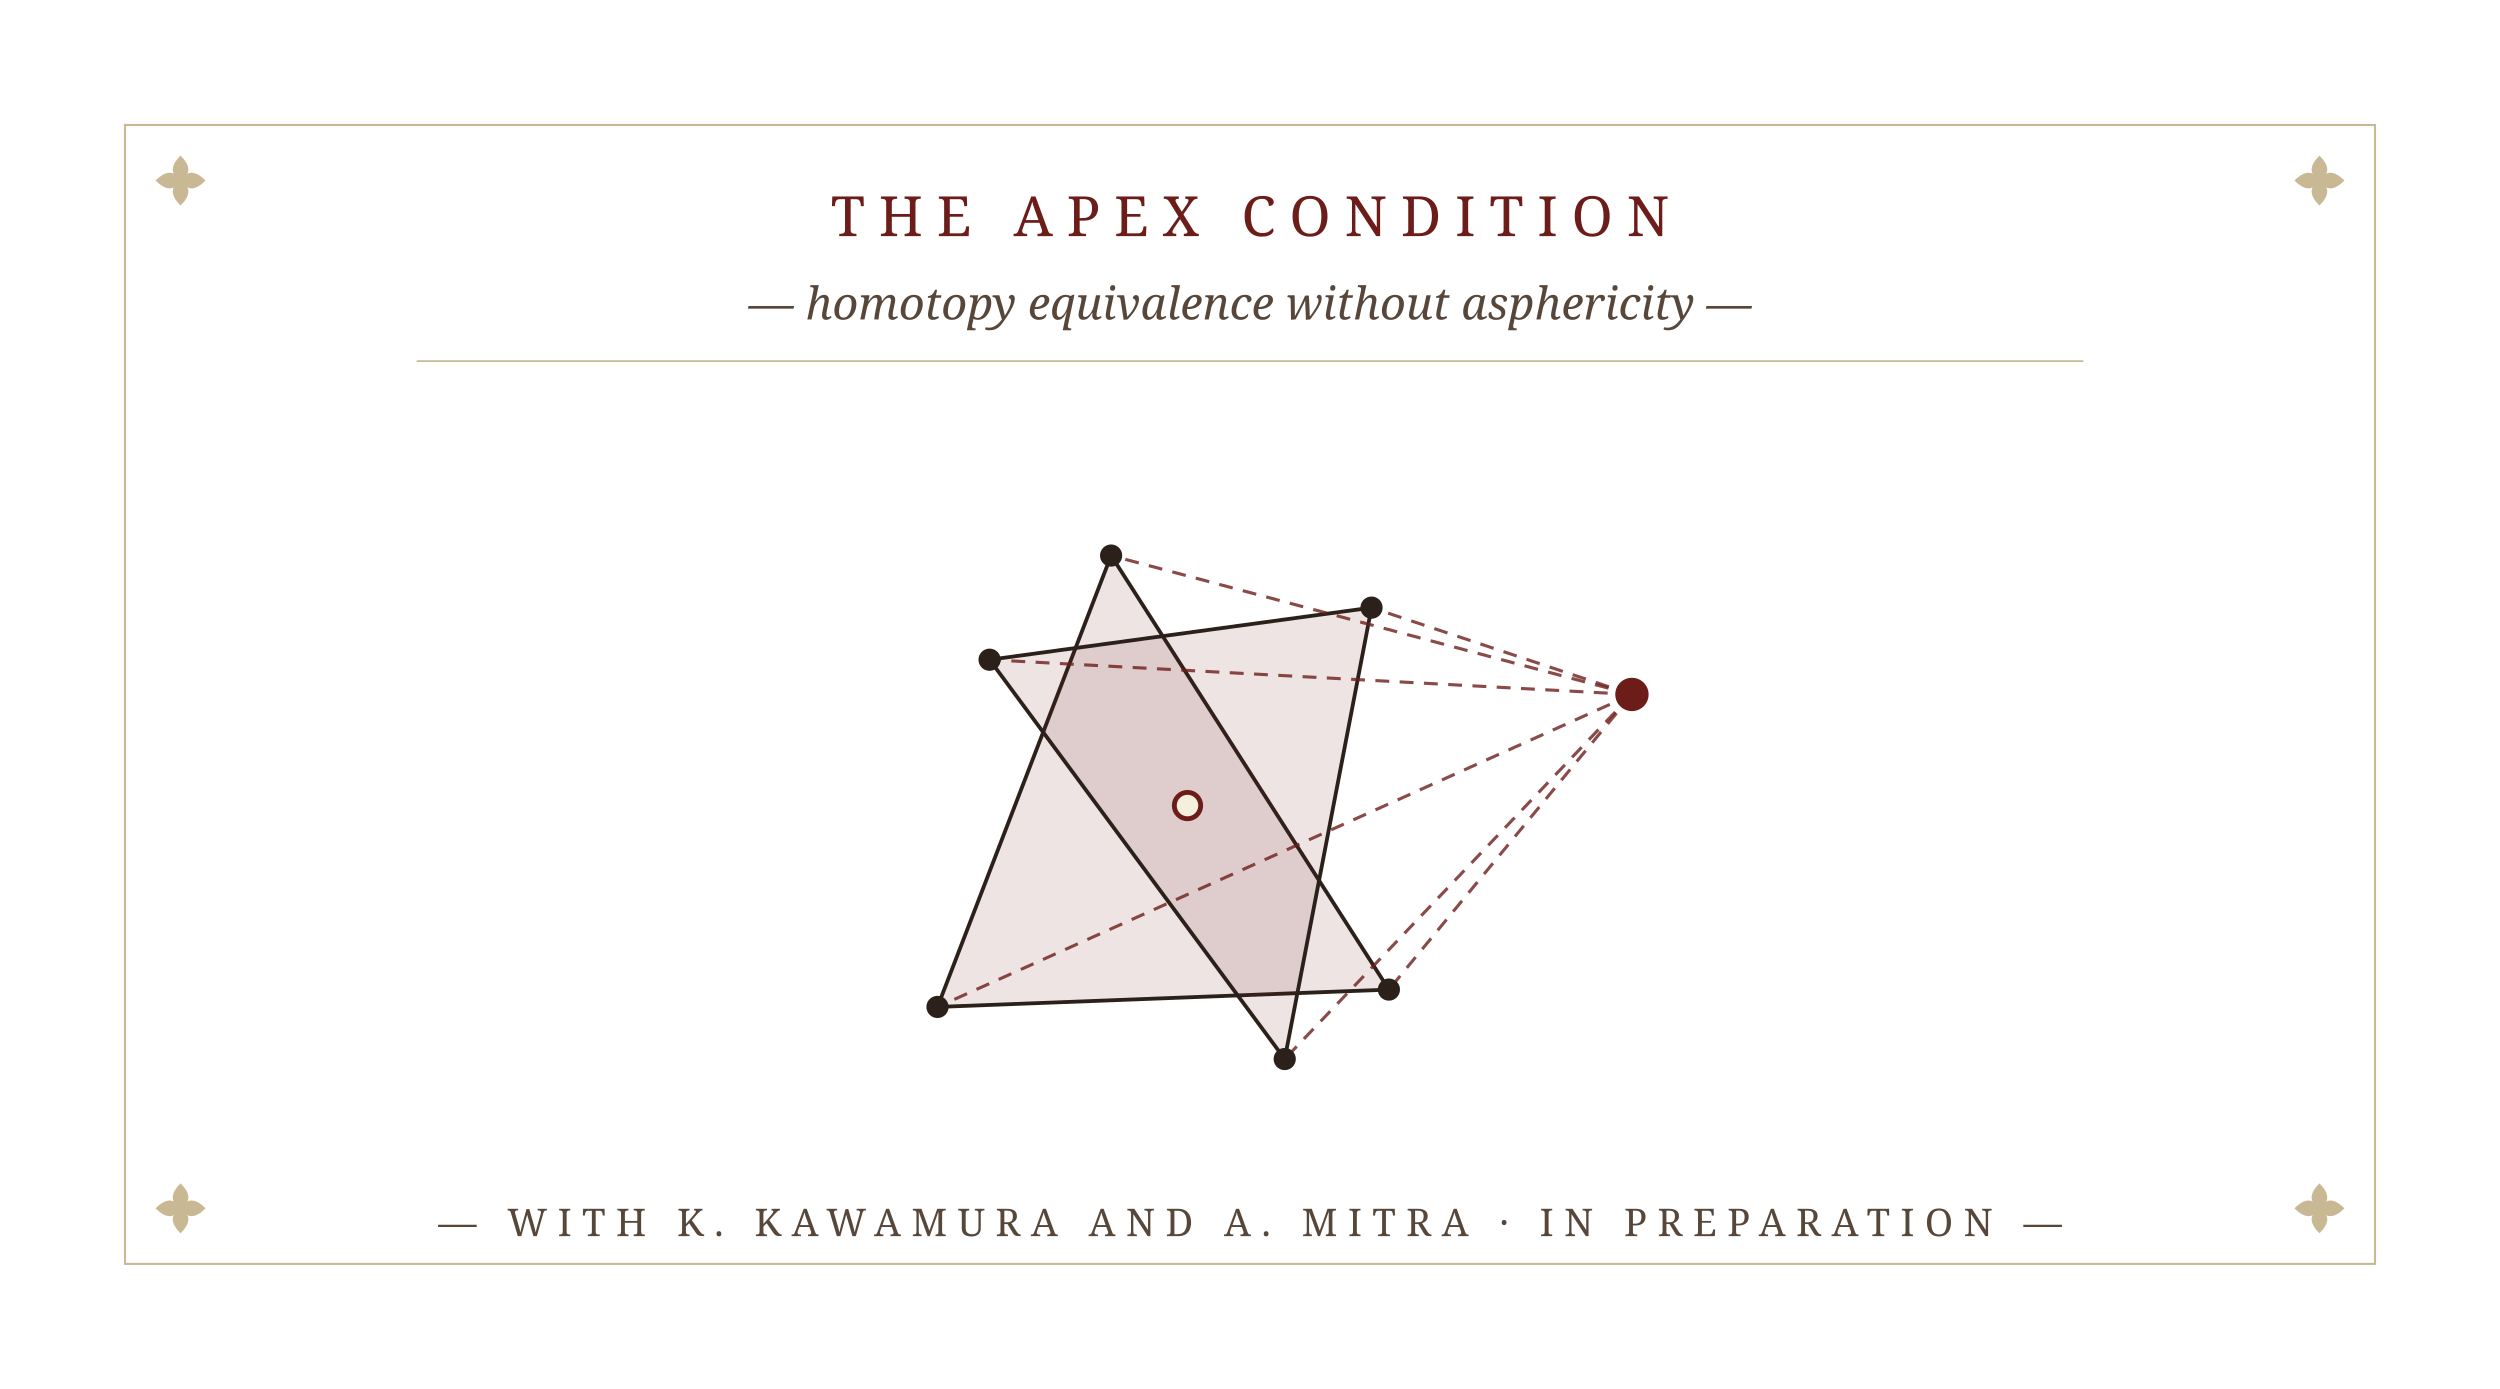
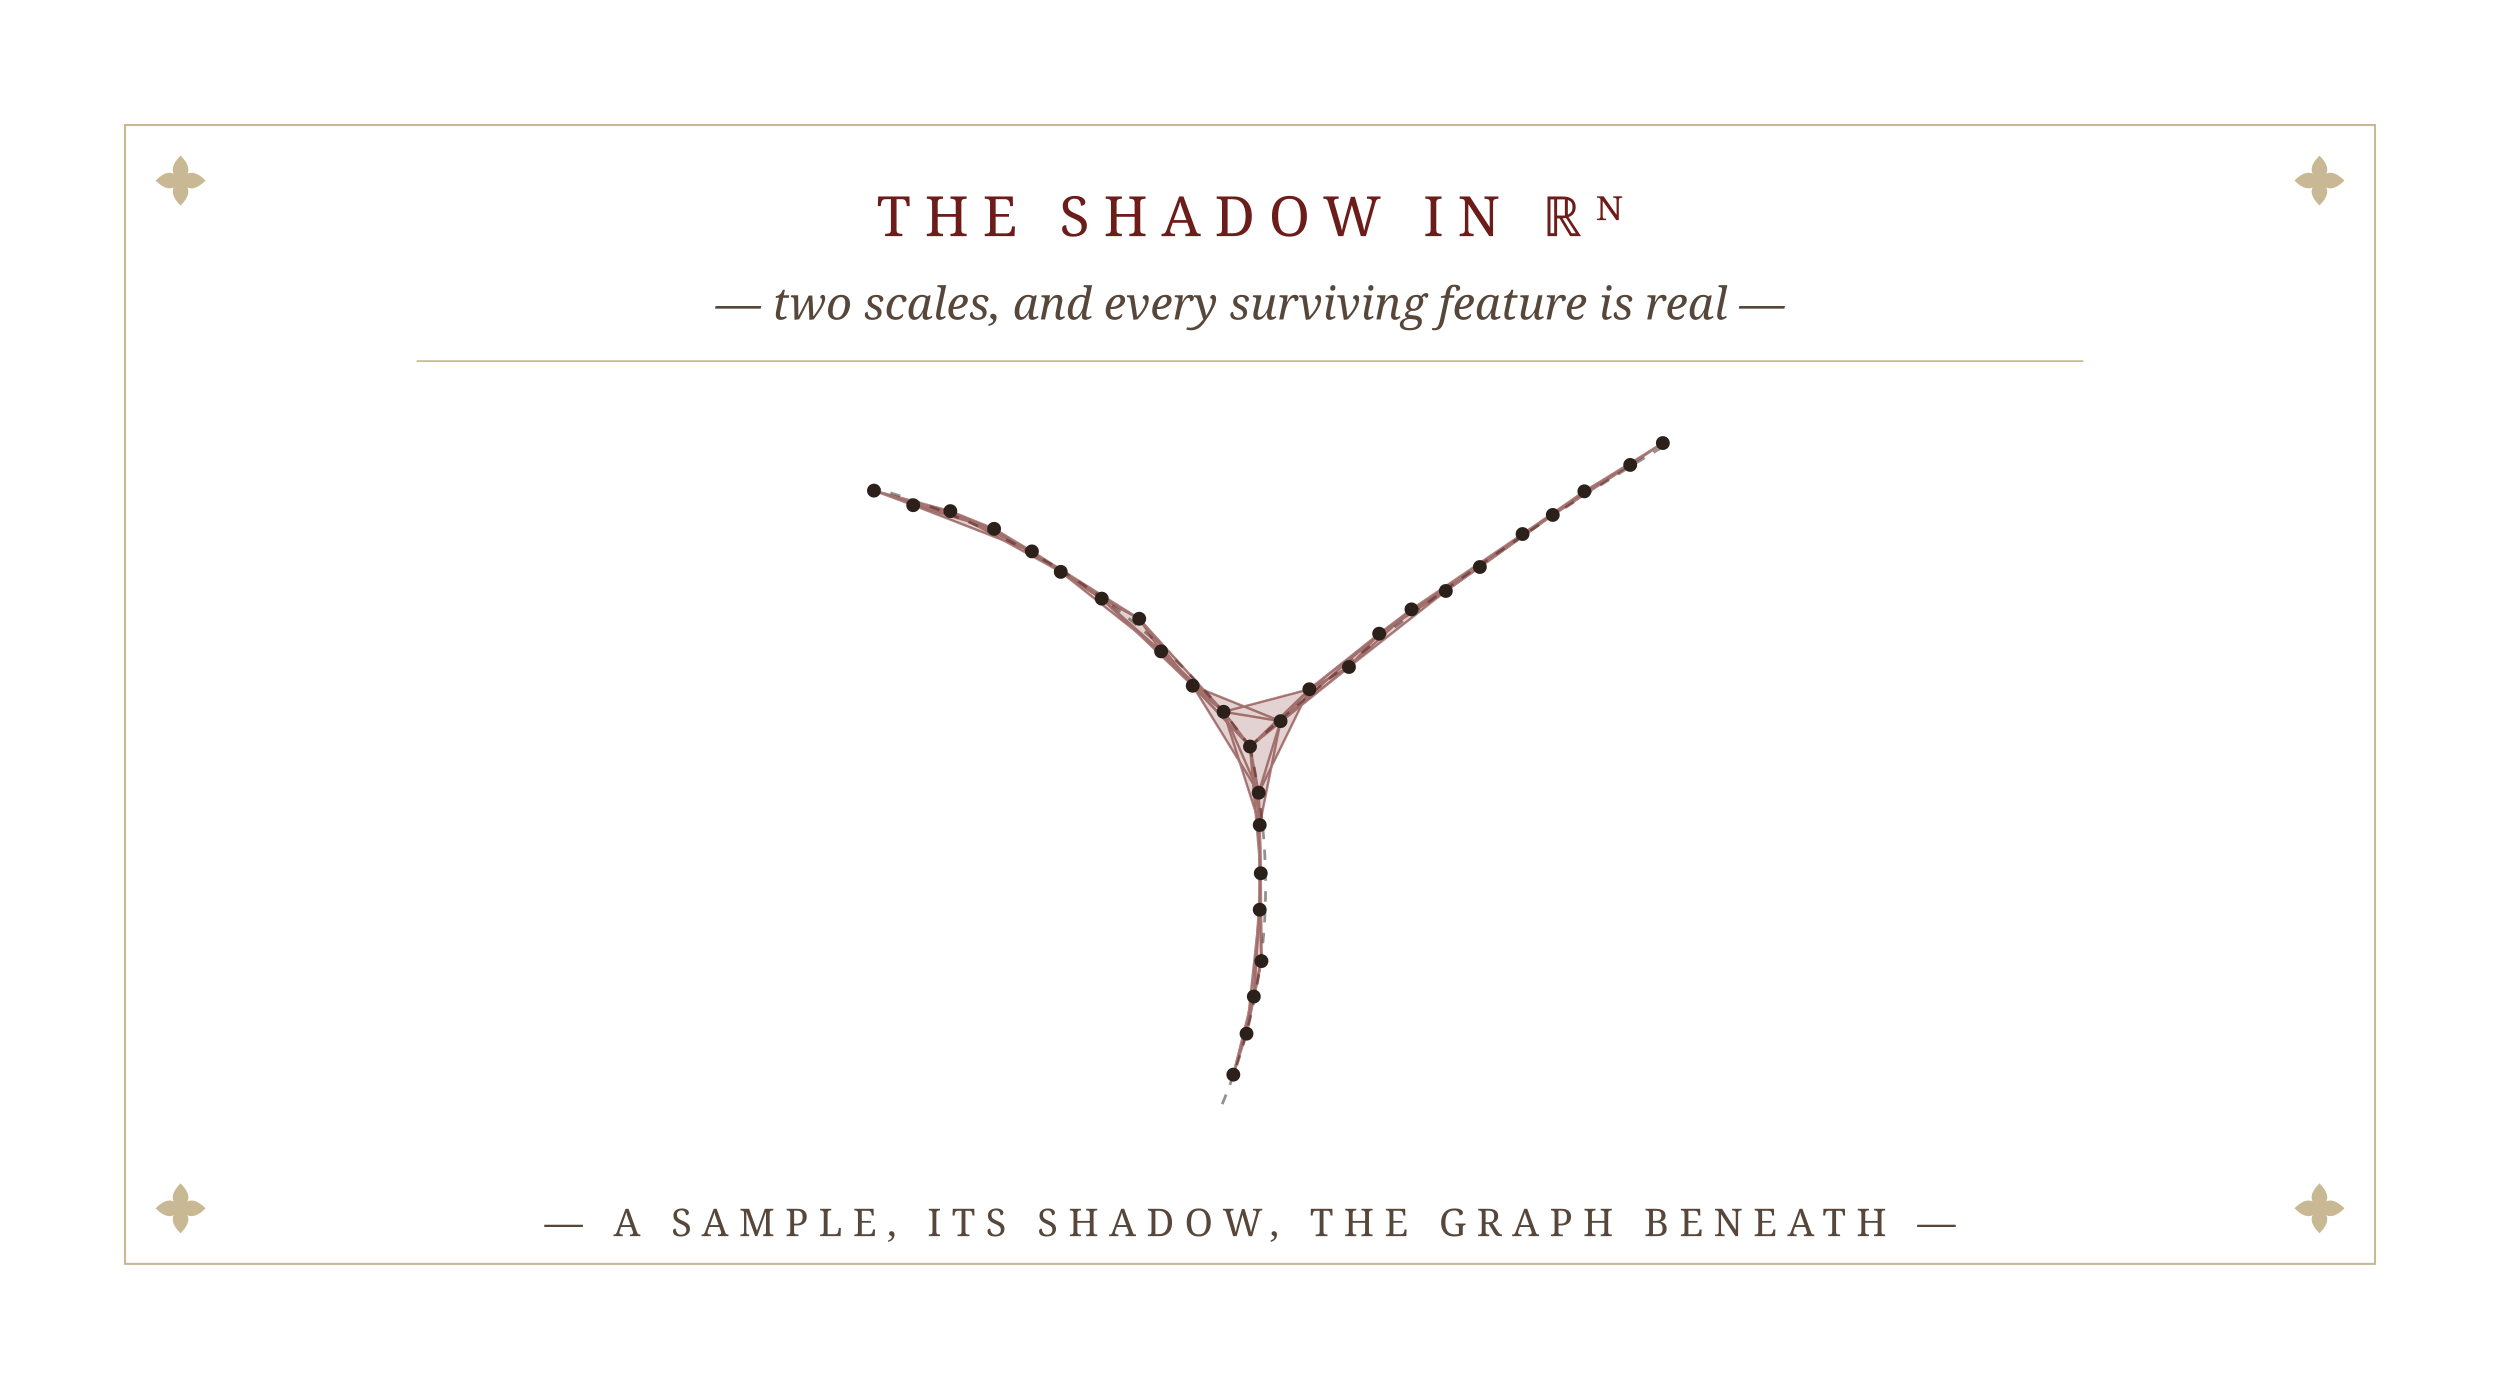
<svg xmlns="http://www.w3.org/2000/svg" viewBox="0 0 720 400" role="img" aria-label="Section V plate">
  <rect x="36" y="36" width="648" height="328" fill="none" stroke="#c8b894" stroke-width="0.6" />
-   <text x="360" y="68" fill="#6c1d1a" font-family="Alegreya SC, EB Garamond, Georgia, serif" font-size="16" letter-spacing="4" font-weight="500" text-anchor="middle">THE APEX CONDITION</text>
-   <text x="360" y="92" fill="#57473a" font-family="EB Garamond, Georgia, serif" font-size="13" font-style="italic" text-anchor="middle">— homotopy equivalence without asphericity —</text>
+   <text x="360" y="68" fill="#6c1d1a" font-family="Alegreya SC, EB Garamond, Georgia, serif" font-size="16" letter-spacing="4" font-weight="500" text-anchor="middle">THE SHADOW IN ℝᴺ</text>
+   <text x="360" y="92" fill="#57473a" font-family="EB Garamond, Georgia, serif" font-size="13" font-style="italic" text-anchor="middle">— two scales, and every surviving feature is real —</text>
  <line x1="120" y1="104" x2="600" y2="104" stroke="#c8b894" stroke-width="0.5" />
-   <polygon points="270,290 400,285 320,160" fill="#6c1d1a" fill-opacity="0.12" stroke="#2b211a" stroke-width="1.1" />
-   <polygon points="285,190 395,175 370,305" fill="#6c1d1a" fill-opacity="0.12" stroke="#2b211a" stroke-width="1.1" />
-   <line x1="470" y1="200" x2="270" y2="290" stroke="#6c1d1a" stroke-width="0.9" stroke-dasharray="4 3" opacity="0.8" />
-   <circle cx="270" cy="290" r="3.2" fill="#2b211a" />
-   <line x1="470" y1="200" x2="400" y2="285" stroke="#6c1d1a" stroke-width="0.9" stroke-dasharray="4 3" opacity="0.8" />
-   <circle cx="400" cy="285" r="3.2" fill="#2b211a" />
-   <line x1="470" y1="200" x2="320" y2="160" stroke="#6c1d1a" stroke-width="0.9" stroke-dasharray="4 3" opacity="0.8" />
-   <circle cx="320" cy="160" r="3.2" fill="#2b211a" />
-   <line x1="470" y1="200" x2="285" y2="190" stroke="#6c1d1a" stroke-width="0.9" stroke-dasharray="4 3" opacity="0.8" />
-   <circle cx="285" cy="190" r="3.2" fill="#2b211a" />
-   <line x1="470" y1="200" x2="395" y2="175" stroke="#6c1d1a" stroke-width="0.9" stroke-dasharray="4 3" opacity="0.8" />
-   <circle cx="395" cy="175" r="3.2" fill="#2b211a" />
-   <line x1="470" y1="200" x2="370" y2="305" stroke="#6c1d1a" stroke-width="0.9" stroke-dasharray="4 3" opacity="0.8" />
-   <circle cx="370" cy="305" r="3.2" fill="#2b211a" />
-   <circle cx="470" cy="200" r="4.8" fill="#6c1d1a" />
-   <circle cx="342" cy="232" r="3.8" fill="#f5efde" stroke="#6c1d1a" stroke-width="1.4" />
+   <path d="M 360 215 Q 320 160 250 140 M 360 215 Q 410 170 480 128 M 360 215 Q 372 270 352 318" fill="none" stroke="#2b211a" stroke-width="0.8" opacity="0.5" stroke-dasharray="3 3" />
+   <g opacity="0.2" fill="#6c1d1a" stroke="none">
+     <polygon points="360,215 352.4,205 343.5,197.5" />
+     <polygon points="360,215 352.4,205 334.4,187.6" />
+     <polygon points="360,215 352.4,205 368.8,207.7" />
+     <polygon points="360,215 352.4,205 377.1,198.5" />
+     <polygon points="360,215 352.4,205 362.5,228.3" />
+     <polygon points="360,215 352.4,205 362.8,237.6" />
+     <polygon points="360,215 343.5,197.5 362.5,228.3" />
+     <polygon points="360,215 343.5,197.5 334.4,187.6" />
+     <polygon points="360,215 343.5,197.5 368.8,207.7" />
+     <polygon points="360,215 368.8,207.7 377.1,198.5" />
+     <polygon points="360,215 368.8,207.7 388.5,192.1" />
+     <polygon points="360,215 368.8,207.7 362.5,228.3" />
+     <polygon points="360,215 368.8,207.7 362.8,237.6" />
+     <polygon points="360,215 377.1,198.5 362.5,228.3" />
+     <polygon points="360,215 377.1,198.5 388.5,192.1" />
+     <polygon points="360,215 362.5,228.3 362.8,237.6" />
+     <polygon points="360,215 362.5,228.3 363.1,251.5" />
+     <polygon points="360,215 362.8,237.6 363.1,251.5" />
+     <polygon points="352.4,205 343.5,197.5 334.4,187.6" />
+     <polygon points="352.4,205 343.5,197.5 328.1,178.2" />
+     <polygon points="352.4,205 343.5,197.5 368.8,207.7" />
+     <polygon points="352.4,205 343.5,197.5 362.5,228.3" />
+     <polygon points="352.4,205 334.4,187.6 328.1,178.2" />
+     <polygon points="352.4,205 368.8,207.7 377.1,198.5" />
+     <polygon points="352.4,205 368.8,207.7 362.5,228.3" />
+     <polygon points="352.4,205 368.8,207.7 362.8,237.6" />
+     <polygon points="352.4,205 377.1,198.5 362.5,228.3" />
+     <polygon points="352.4,205 362.5,228.3 362.8,237.6" />
+     <polygon points="343.5,197.5 334.4,187.6 328.1,178.2" />
+     <polygon points="343.5,197.5 334.4,187.6 317.3,172.4" />
+     <polygon points="343.5,197.5 328.1,178.2 317.3,172.4" />
+     <polygon points="343.5,197.5 368.8,207.7 362.5,228.3" />
+     <polygon points="334.4,187.6 328.1,178.2 317.3,172.4" />
+     <polygon points="334.4,187.6 328.1,178.2 305.5,164.7" />
+     <polygon points="334.4,187.6 317.3,172.4 305.5,164.7" />
+     <polygon points="328.1,178.2 317.3,172.4 305.5,164.7" />
+     <polygon points="328.1,178.2 317.3,172.4 297.2,158.8" />
+     <polygon points="328.1,178.2 305.5,164.7 297.2,158.8" />
+     <polygon points="317.3,172.4 305.5,164.7 286.3,152.3" />
+     <polygon points="317.3,172.4 305.5,164.7 297.2,158.8" />
+     <polygon points="317.3,172.4 297.2,158.8 286.3,152.3" />
+     <polygon points="305.5,164.7 297.2,158.8 286.3,152.3" />
+     <polygon points="305.5,164.7 297.2,158.8 273.7,147.2" />
+     <polygon points="305.5,164.7 286.3,152.3 273.7,147.2" />
+     <polygon points="297.2,158.8 286.3,152.3 273.7,147.2" />
+     <polygon points="297.2,158.8 286.3,152.3 263,145.5" />
+     <polygon points="297.2,158.8 273.7,147.2 263,145.5" />
+     <polygon points="286.3,152.3 273.7,147.2 263,145.5" />
+     <polygon points="286.3,152.3 273.7,147.2 251.7,141.3" />
+     <polygon points="286.3,152.3 263,145.5 251.7,141.3" />
+     <polygon points="273.7,147.2 263,145.5 251.7,141.3" />
+     <polygon points="368.8,207.7 377.1,198.5 388.5,192.1" />
+     <polygon points="368.8,207.7 377.1,198.5 397.2,182.5" />
+     <polygon points="368.8,207.7 377.1,198.5 362.5,228.3" />
+     <polygon points="368.8,207.7 388.5,192.1 397.2,182.5" />
+     <polygon points="368.8,207.7 362.5,228.3 362.8,237.6" />
+     <polygon points="377.1,198.5 388.5,192.1 406.5,175.5" />
+     <polygon points="377.1,198.5 388.5,192.1 397.2,182.5" />
+     <polygon points="377.1,198.5 397.2,182.5 406.5,175.5" />
+     <polygon points="388.5,192.1 397.2,182.5 406.5,175.5" />
+     <polygon points="388.5,192.1 397.2,182.5 416.4,170.2" />
+     <polygon points="388.5,192.1 406.5,175.5 416.4,170.2" />
+     <polygon points="397.2,182.5 406.5,175.5 416.4,170.2" />
+     <polygon points="397.2,182.5 406.5,175.5 426.2,163.3" />
+     <polygon points="397.2,182.5 416.4,170.2 426.2,163.3" />
+     <polygon points="406.5,175.5 416.4,170.2 426.2,163.3" />
+     <polygon points="406.5,175.5 416.4,170.2 438.5,153.8" />
+     <polygon points="406.5,175.5 426.2,163.3 438.5,153.8" />
+     <polygon points="416.4,170.2 426.2,163.3 438.5,153.8" />
+     <polygon points="416.4,170.2 426.2,163.3 447.2,148.3" />
+     <polygon points="416.4,170.2 438.5,153.8 447.2,148.3" />
+     <polygon points="426.2,163.3 438.5,153.8 447.2,148.3" />
+     <polygon points="426.2,163.3 438.5,153.8 456.3,141.5" />
+     <polygon points="426.2,163.3 447.2,148.3 456.3,141.5" />
+     <polygon points="438.5,153.8 447.2,148.3 456.3,141.5" />
+     <polygon points="438.5,153.8 447.2,148.3 469.5,133.9" />
+     <polygon points="438.5,153.8 456.3,141.5 469.5,133.9" />
+     <polygon points="447.2,148.3 456.3,141.5 469.5,133.9" />
+     <polygon points="447.2,148.3 456.3,141.5 478.9,127.6" />
+     <polygon points="447.2,148.3 469.5,133.9 478.9,127.6" />
+     <polygon points="456.3,141.5 469.5,133.9 478.9,127.6" />
+     <polygon points="362.5,228.3 362.8,237.6 363.1,251.5" />
+     <polygon points="362.5,228.3 362.8,237.6 362.8,262" />
+     <polygon points="362.5,228.3 363.1,251.5 362.8,262" />
+     <polygon points="362.8,237.6 363.1,251.5 362.8,262" />
+     <polygon points="362.8,237.6 363.1,251.5 363.3,276.8" />
+     <polygon points="362.8,237.6 362.8,262 363.3,276.8" />
+     <polygon points="363.1,251.5 362.8,262 363.3,276.8" />
+     <polygon points="363.1,251.5 362.8,262 361.1,287" />
+     <polygon points="363.1,251.5 363.3,276.8 361.1,287" />
+     <polygon points="362.8,262 363.3,276.8 361.1,287" />
+     <polygon points="362.8,262 363.3,276.8 359,297.7" />
+     <polygon points="362.8,262 361.1,287 359,297.7" />
+     <polygon points="363.3,276.8 361.1,287 359,297.7" />
+     <polygon points="363.3,276.8 361.1,287 355.2,309.5" />
+     <polygon points="363.3,276.8 359,297.7 355.2,309.5" />
+     <polygon points="361.1,287 359,297.7 355.2,309.5" />
+   </g>
+   <g stroke="#6c1d1a" stroke-width="0.7" opacity="0.55" stroke-linecap="round">
+     <line x1="360" y1="215" x2="352.4" y2="205" />
+     <line x1="360" y1="215" x2="343.5" y2="197.5" />
+     <line x1="360" y1="215" x2="334.4" y2="187.6" />
+     <line x1="360" y1="215" x2="368.8" y2="207.7" />
+     <line x1="360" y1="215" x2="377.1" y2="198.5" />
+     <line x1="360" y1="215" x2="388.5" y2="192.1" />
+     <line x1="360" y1="215" x2="362.5" y2="228.3" />
+     <line x1="360" y1="215" x2="362.8" y2="237.6" />
+     <line x1="360" y1="215" x2="363.1" y2="251.5" />
+     <line x1="352.4" y1="205" x2="343.5" y2="197.5" />
+     <line x1="352.4" y1="205" x2="334.4" y2="187.6" />
+     <line x1="352.4" y1="205" x2="328.1" y2="178.2" />
+     <line x1="352.4" y1="205" x2="368.8" y2="207.7" />
+     <line x1="352.4" y1="205" x2="377.1" y2="198.5" />
+     <line x1="352.4" y1="205" x2="362.5" y2="228.3" />
+     <line x1="352.4" y1="205" x2="362.8" y2="237.6" />
+     <line x1="343.5" y1="197.5" x2="334.4" y2="187.6" />
+     <line x1="343.5" y1="197.5" x2="328.1" y2="178.2" />
+     <line x1="343.5" y1="197.5" x2="317.3" y2="172.4" />
+     <line x1="343.5" y1="197.5" x2="368.8" y2="207.7" />
+     <line x1="343.5" y1="197.5" x2="362.5" y2="228.3" />
+     <line x1="334.4" y1="187.6" x2="328.1" y2="178.2" />
+     <line x1="334.4" y1="187.6" x2="317.3" y2="172.4" />
+     <line x1="334.4" y1="187.6" x2="305.5" y2="164.7" />
+     <line x1="328.1" y1="178.2" x2="317.3" y2="172.4" />
+     <line x1="328.1" y1="178.2" x2="305.5" y2="164.7" />
+     <line x1="328.1" y1="178.2" x2="297.2" y2="158.8" />
+     <line x1="317.3" y1="172.4" x2="305.5" y2="164.7" />
+     <line x1="317.3" y1="172.4" x2="297.2" y2="158.8" />
+     <line x1="317.3" y1="172.4" x2="286.3" y2="152.3" />
+     <line x1="305.5" y1="164.7" x2="297.2" y2="158.8" />
+     <line x1="305.5" y1="164.7" x2="286.3" y2="152.3" />
+     <line x1="305.5" y1="164.7" x2="273.7" y2="147.2" />
+     <line x1="297.2" y1="158.8" x2="286.3" y2="152.3" />
+     <line x1="297.2" y1="158.8" x2="273.7" y2="147.2" />
+     <line x1="297.2" y1="158.8" x2="263" y2="145.5" />
+     <line x1="286.3" y1="152.3" x2="273.7" y2="147.2" />
+     <line x1="286.3" y1="152.3" x2="263" y2="145.5" />
+     <line x1="286.3" y1="152.3" x2="251.7" y2="141.3" />
+     <line x1="273.7" y1="147.2" x2="263" y2="145.5" />
+     <line x1="273.7" y1="147.2" x2="251.7" y2="141.3" />
+     <line x1="263" y1="145.5" x2="251.7" y2="141.3" />
+     <line x1="368.8" y1="207.7" x2="377.1" y2="198.5" />
+     <line x1="368.8" y1="207.7" x2="388.5" y2="192.1" />
+     <line x1="368.8" y1="207.7" x2="397.2" y2="182.5" />
+     <line x1="368.8" y1="207.7" x2="362.5" y2="228.3" />
+     <line x1="368.8" y1="207.7" x2="362.8" y2="237.6" />
+     <line x1="377.1" y1="198.5" x2="388.5" y2="192.1" />
+     <line x1="377.1" y1="198.5" x2="397.2" y2="182.5" />
+     <line x1="377.1" y1="198.5" x2="406.5" y2="175.5" />
+     <line x1="377.1" y1="198.5" x2="362.5" y2="228.3" />
+     <line x1="388.5" y1="192.1" x2="397.2" y2="182.5" />
+     <line x1="388.5" y1="192.1" x2="406.5" y2="175.5" />
+     <line x1="388.5" y1="192.1" x2="416.4" y2="170.2" />
+     <line x1="397.2" y1="182.5" x2="406.5" y2="175.5" />
+     <line x1="397.2" y1="182.5" x2="416.4" y2="170.2" />
+     <line x1="397.2" y1="182.5" x2="426.2" y2="163.3" />
+     <line x1="406.5" y1="175.5" x2="416.4" y2="170.2" />
+     <line x1="406.5" y1="175.5" x2="426.2" y2="163.3" />
+     <line x1="406.5" y1="175.5" x2="438.5" y2="153.8" />
+     <line x1="416.4" y1="170.2" x2="426.2" y2="163.3" />
+     <line x1="416.4" y1="170.2" x2="438.5" y2="153.8" />
+     <line x1="416.4" y1="170.2" x2="447.2" y2="148.3" />
+     <line x1="426.2" y1="163.3" x2="438.5" y2="153.8" />
+     <line x1="426.2" y1="163.3" x2="447.2" y2="148.3" />
+     <line x1="426.2" y1="163.3" x2="456.3" y2="141.5" />
+     <line x1="438.5" y1="153.8" x2="447.2" y2="148.3" />
+     <line x1="438.5" y1="153.8" x2="456.3" y2="141.5" />
+     <line x1="438.5" y1="153.8" x2="469.5" y2="133.9" />
+     <line x1="447.2" y1="148.3" x2="456.3" y2="141.5" />
+     <line x1="447.2" y1="148.3" x2="469.5" y2="133.9" />
+     <line x1="447.2" y1="148.3" x2="478.9" y2="127.6" />
+     <line x1="456.3" y1="141.5" x2="469.5" y2="133.9" />
+     <line x1="456.3" y1="141.5" x2="478.9" y2="127.6" />
+     <line x1="469.5" y1="133.9" x2="478.9" y2="127.6" />
+     <line x1="362.5" y1="228.3" x2="362.8" y2="237.6" />
+     <line x1="362.5" y1="228.3" x2="363.1" y2="251.5" />
+     <line x1="362.5" y1="228.3" x2="362.8" y2="262" />
+     <line x1="362.8" y1="237.6" x2="363.1" y2="251.5" />
+     <line x1="362.8" y1="237.6" x2="362.8" y2="262" />
+     <line x1="362.8" y1="237.6" x2="363.3" y2="276.8" />
+     <line x1="363.1" y1="251.5" x2="362.8" y2="262" />
+     <line x1="363.1" y1="251.5" x2="363.3" y2="276.8" />
+     <line x1="363.1" y1="251.5" x2="361.1" y2="287" />
+     <line x1="362.8" y1="262" x2="363.3" y2="276.8" />
+     <line x1="362.8" y1="262" x2="361.1" y2="287" />
+     <line x1="362.8" y1="262" x2="359" y2="297.7" />
+     <line x1="363.3" y1="276.8" x2="361.1" y2="287" />
+     <line x1="363.3" y1="276.8" x2="359" y2="297.7" />
+     <line x1="363.3" y1="276.8" x2="355.2" y2="309.5" />
+     <line x1="361.1" y1="287" x2="359" y2="297.7" />
+     <line x1="361.1" y1="287" x2="355.2" y2="309.5" />
+     <line x1="359" y1="297.7" x2="355.2" y2="309.5" />
+   </g>
+   <g fill="#2b211a" stroke="none">
+     <circle cx="360" cy="215" r="2" />
+     <circle cx="352.4" cy="205" r="2" />
+     <circle cx="343.5" cy="197.5" r="2" />
+     <circle cx="334.4" cy="187.6" r="2" />
+     <circle cx="328.1" cy="178.2" r="2" />
+     <circle cx="317.3" cy="172.4" r="2" />
+     <circle cx="305.5" cy="164.7" r="2" />
+     <circle cx="297.2" cy="158.8" r="2" />
+     <circle cx="286.3" cy="152.3" r="2" />
+     <circle cx="273.7" cy="147.2" r="2" />
+     <circle cx="263" cy="145.5" r="2" />
+     <circle cx="251.7" cy="141.3" r="2" />
+     <circle cx="368.8" cy="207.7" r="2" />
+     <circle cx="377.1" cy="198.5" r="2" />
+     <circle cx="388.5" cy="192.1" r="2" />
+     <circle cx="397.2" cy="182.5" r="2" />
+     <circle cx="406.5" cy="175.5" r="2" />
+     <circle cx="416.4" cy="170.2" r="2" />
+     <circle cx="426.2" cy="163.3" r="2" />
+     <circle cx="438.5" cy="153.8" r="2" />
+     <circle cx="447.2" cy="148.3" r="2" />
+     <circle cx="456.3" cy="141.5" r="2" />
+     <circle cx="469.5" cy="133.9" r="2" />
+     <circle cx="478.9" cy="127.6" r="2" />
+     <circle cx="362.5" cy="228.3" r="2" />
+     <circle cx="362.8" cy="237.6" r="2" />
+     <circle cx="363.1" cy="251.5" r="2" />
+     <circle cx="362.8" cy="262" r="2" />
+     <circle cx="363.3" cy="276.8" r="2" />
+     <circle cx="361.1" cy="287" r="2" />
+     <circle cx="359" cy="297.7" r="2" />
+     <circle cx="355.2" cy="309.5" r="2" />
+   </g>
  <g fill="#c8b894" stroke="none">
    <g transform="translate(52, 52) scale(0.9)">
      <path d="M 0 -8 Q 5 -3 0 0 Q -5 -3 0 -8 Z" />
      <path d="M 0 8  Q 5 3  0 0 Q -5 3  0 8  Z" />
      <path d="M -8 0 Q -3 -5 0 0 Q -3 5 -8 0 Z" />
      <path d="M 8 0  Q 3 -5  0 0 Q 3 5  8 0  Z" />
      <circle cx="0" cy="0" r="2.0" />
    </g>
    <g transform="translate(668, 52) scale(0.9)">
      <path d="M 0 -8 Q 5 -3 0 0 Q -5 -3 0 -8 Z" />
      <path d="M 0 8  Q 5 3  0 0 Q -5 3  0 8  Z" />
      <path d="M -8 0 Q -3 -5 0 0 Q -3 5 -8 0 Z" />
      <path d="M 8 0  Q 3 -5  0 0 Q 3 5  8 0  Z" />
      <circle cx="0" cy="0" r="2.0" />
    </g>
    <g transform="translate(52, 348) scale(0.9)">
      <path d="M 0 -8 Q 5 -3 0 0 Q -5 -3 0 -8 Z" />
      <path d="M 0 8  Q 5 3  0 0 Q -5 3  0 8  Z" />
      <path d="M -8 0 Q -3 -5 0 0 Q -3 5 -8 0 Z" />
      <path d="M 8 0  Q 3 -5  0 0 Q 3 5  8 0  Z" />
      <circle cx="0" cy="0" r="2.0" />
    </g>
    <g transform="translate(668, 348) scale(0.9)">
      <path d="M 0 -8 Q 5 -3 0 0 Q -5 -3 0 -8 Z" />
      <path d="M 0 8  Q 5 3  0 0 Q -5 3  0 8  Z" />
      <path d="M -8 0 Q -3 -5 0 0 Q -3 5 -8 0 Z" />
      <path d="M 8 0  Q 3 -5  0 0 Q 3 5  8 0  Z" />
      <circle cx="0" cy="0" r="2.0" />
    </g>
  </g>
-   <text x="360" y="356" fill="#57473a" font-family="Alegreya SC, EB Garamond, Georgia, serif" font-size="11" letter-spacing="3" text-anchor="middle">— WITH K. KAWAMURA AND A. MITRA · IN PREPARATION —</text>
+   <text x="360" y="356" fill="#57473a" font-family="Alegreya SC, EB Garamond, Georgia, serif" font-size="11" letter-spacing="3" text-anchor="middle">— A SAMPLE, ITS SHADOW, THE GRAPH BENEATH —</text>
</svg>
